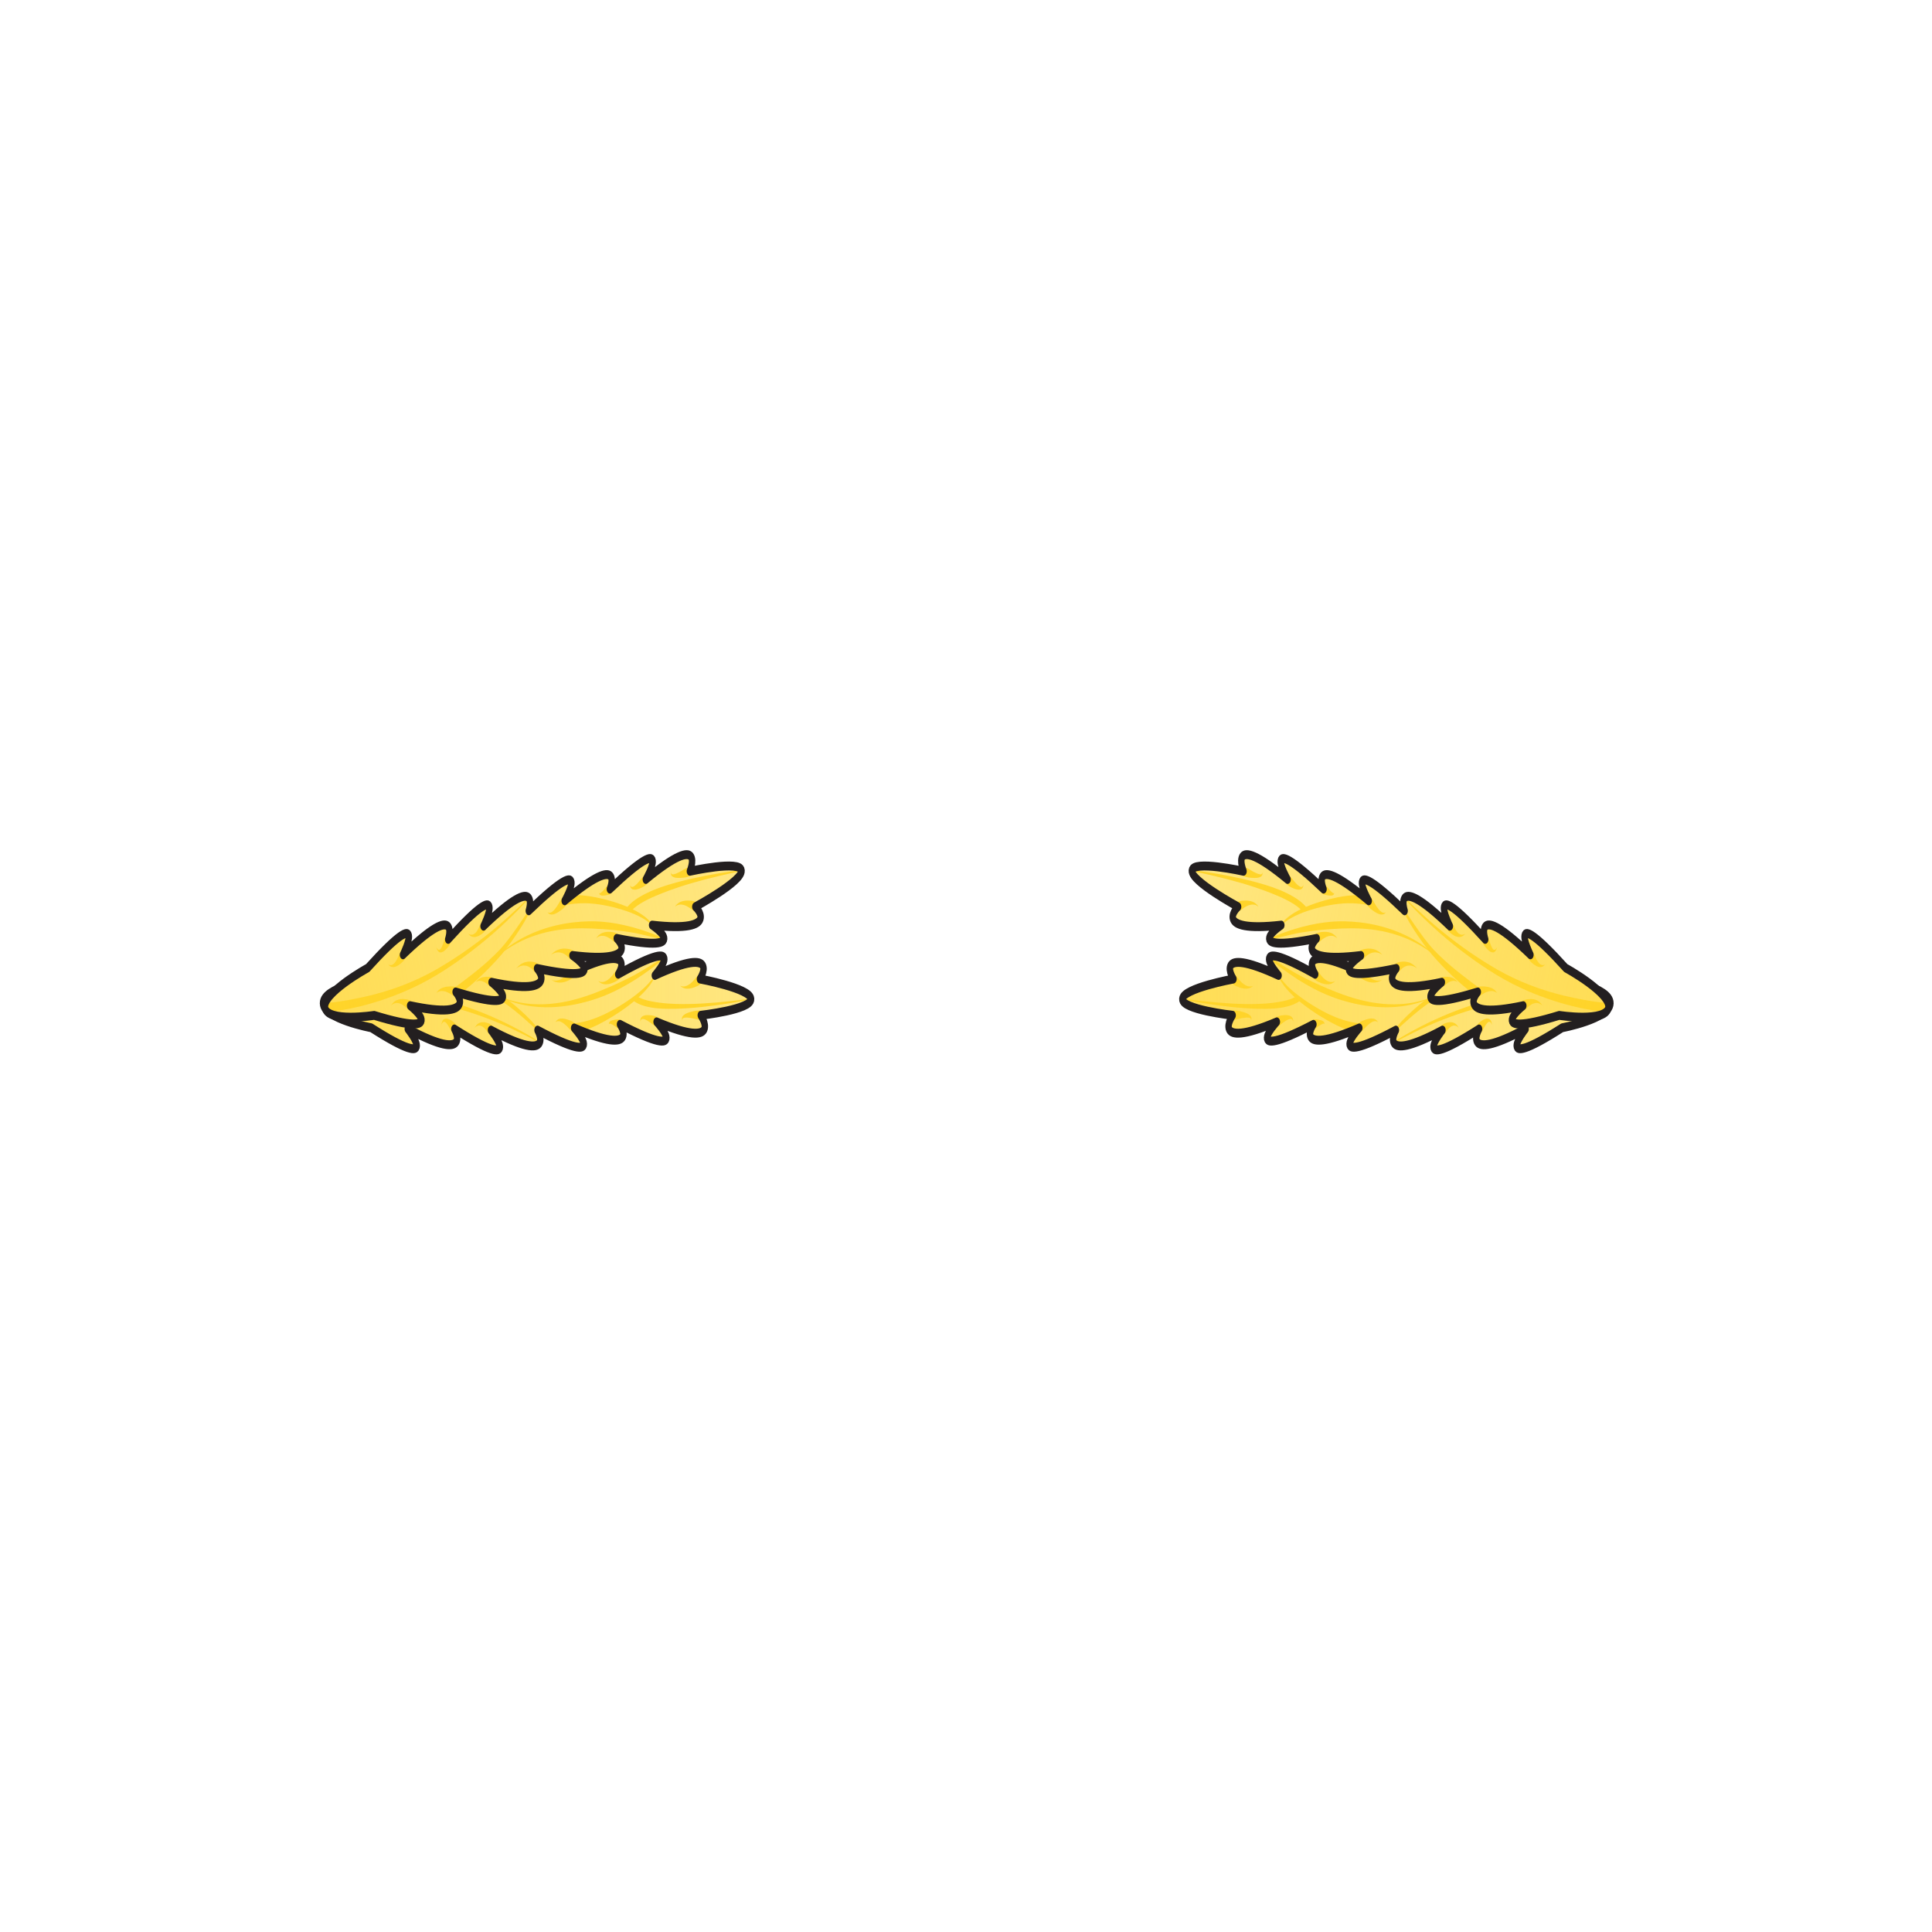
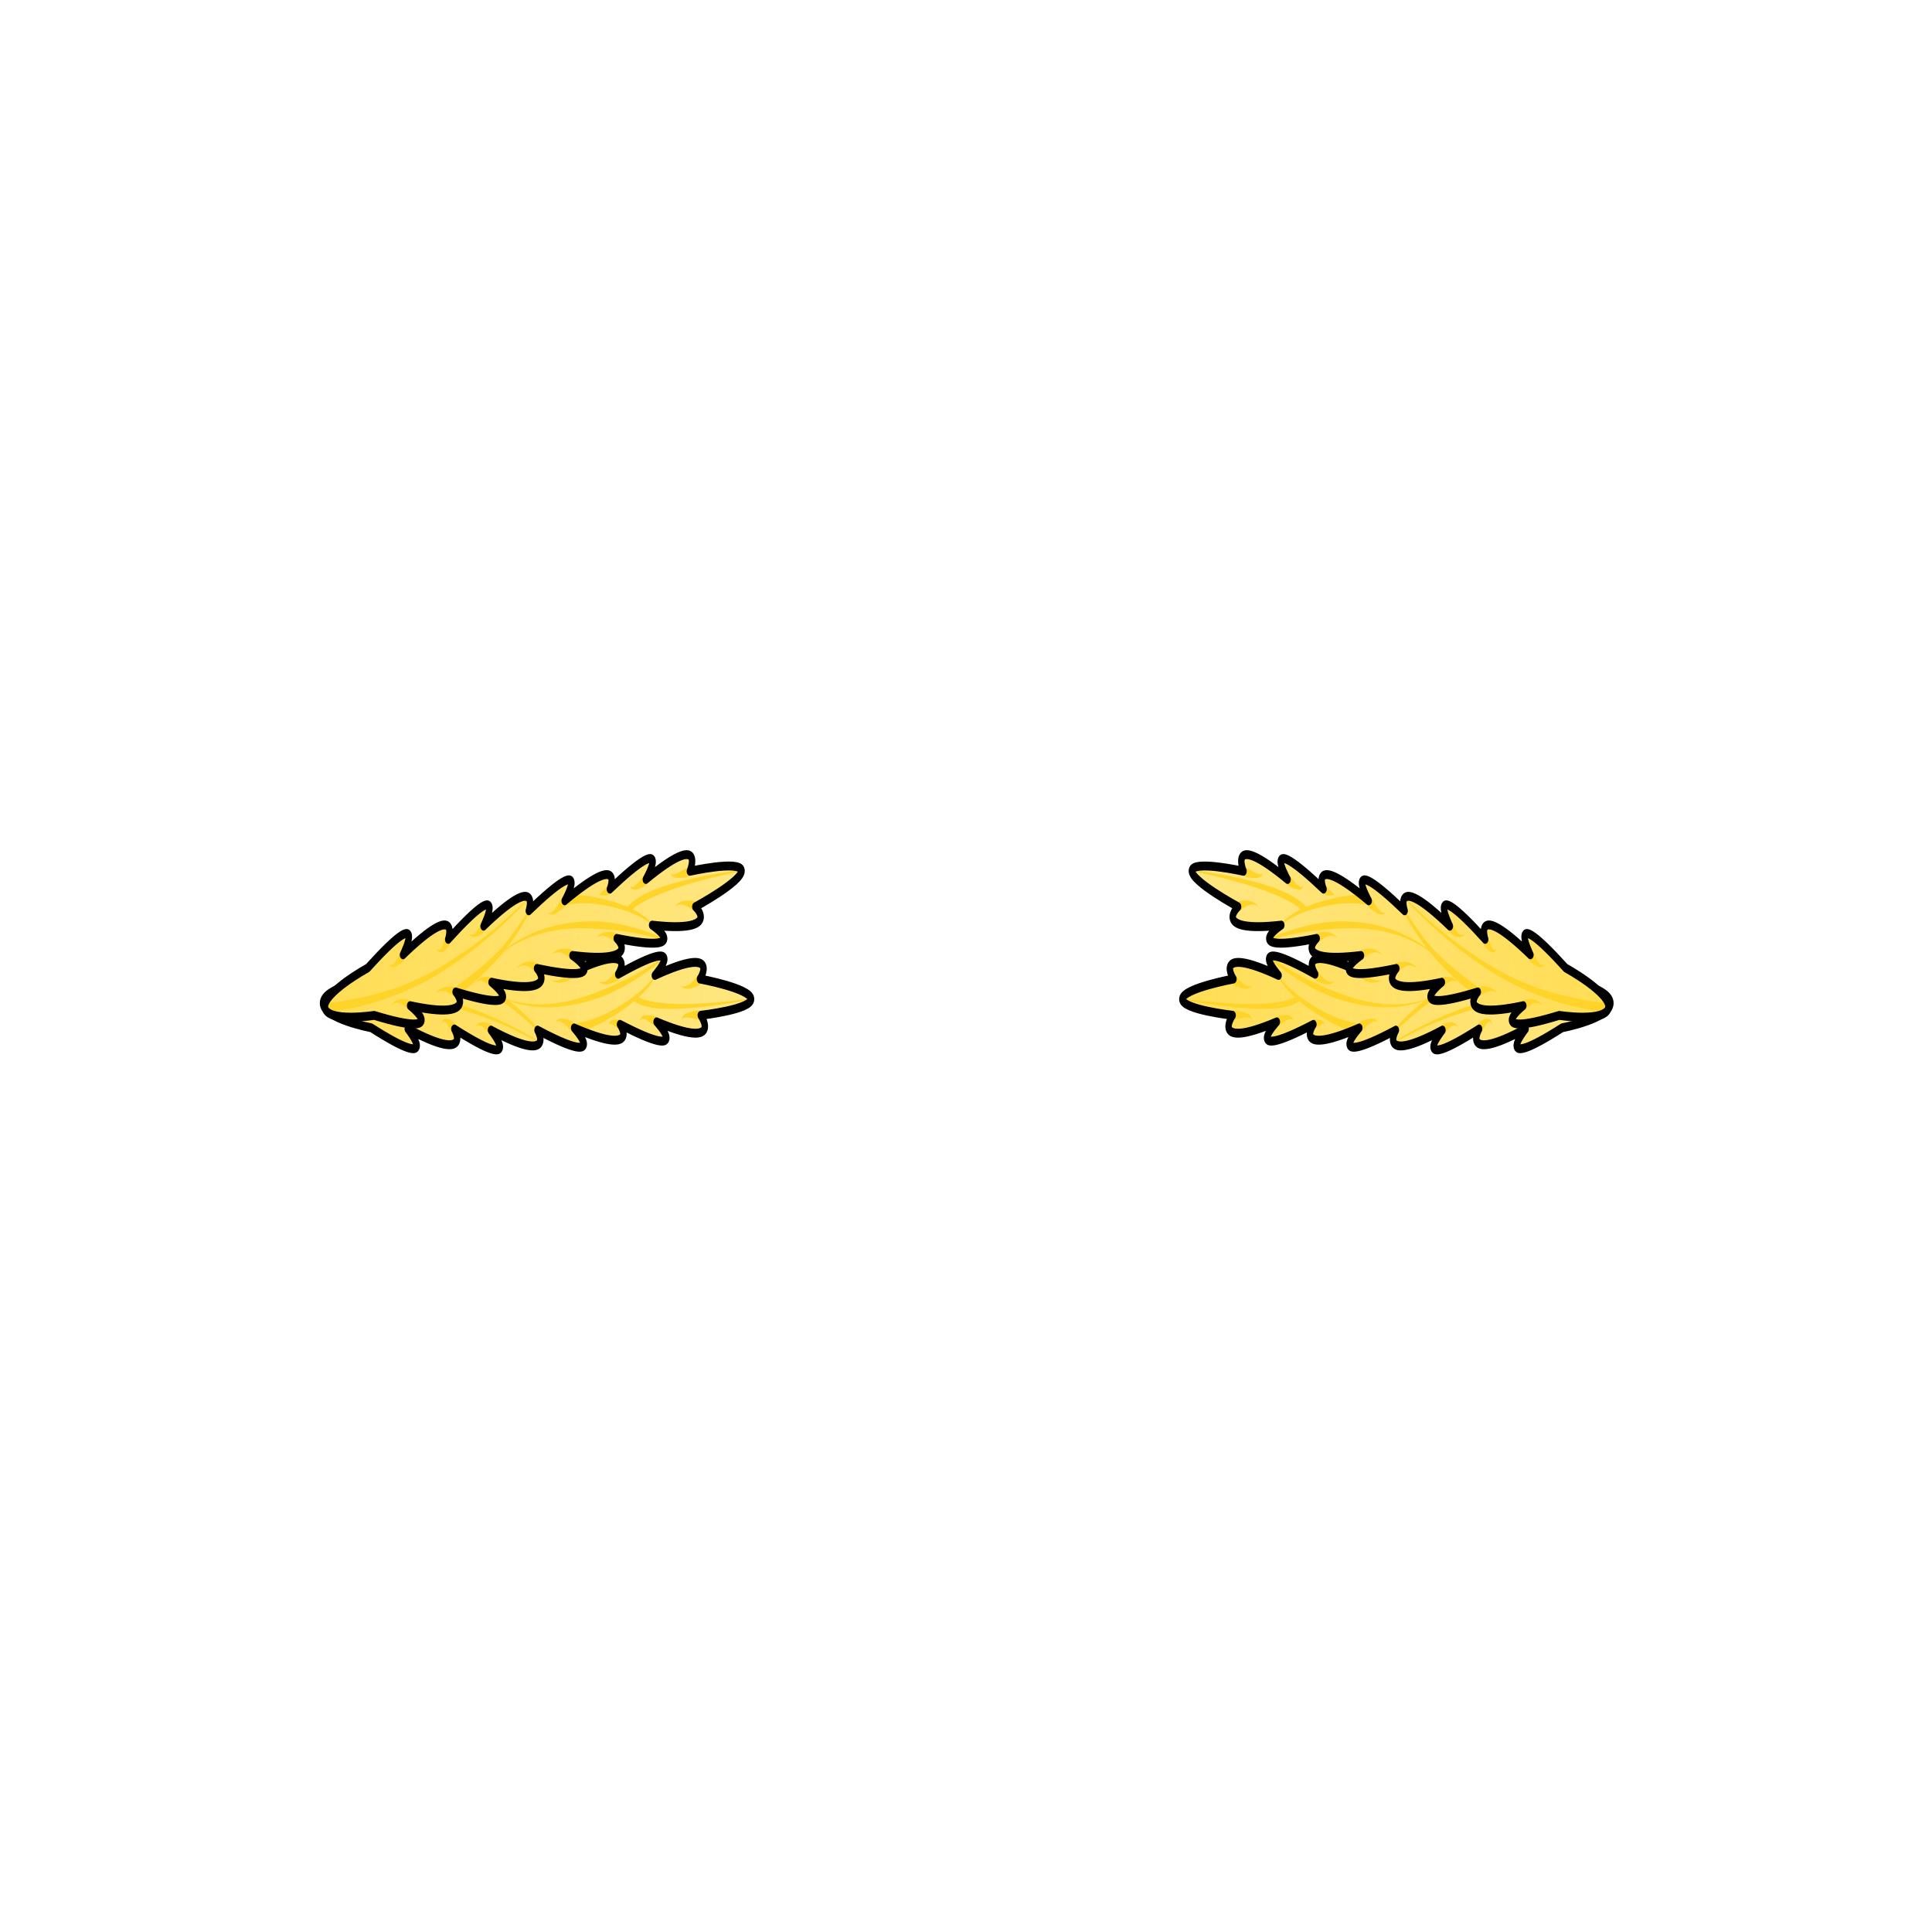
<svg xmlns="http://www.w3.org/2000/svg" xmlns:xlink="http://www.w3.org/1999/xlink" viewBox="0 0 256 256">
  <defs>
    <linearGradient id="InnoGrad5">
      <stop offset="0" stop-color="#ffd42a" stop-opacity="0" />
      <stop offset="1" stop-color="#ffd42a" stop-opacity=".502" />
    </linearGradient>
    <linearGradient id="innoGrad4">
      <stop offset="0" stop-color="#ffd42a" stop-opacity=".502" />
      <stop offset="1" stop-color="#ffd42a" stop-opacity="0" />
    </linearGradient>
    <linearGradient id="linearGradient1435" x1="43.876" x2="120.459" y1="133.419" y2="115.252" gradientUnits="userSpaceOnUse" xlink:href="#innoGrad4" />
    <linearGradient id="linearGradient1496" x1="43.503" x2="122.209" y1="132.845" y2="132.257" gradientUnits="userSpaceOnUse" xlink:href="#innoGrad4" />
    <linearGradient id="linearGradient1818" x1="43.619" x2="122.8" y1="133.422" y2="132.581" gradientUnits="userSpaceOnUse" xlink:href="#InnoGrad5" />
    <linearGradient id="linearGradient1834" x1="43.619" x2="120.393" y1="133.422" y2="115.007" gradientUnits="userSpaceOnUse" xlink:href="#innoGrad4" />
  </defs>
  <g stroke-width="1.178">
    <path fill="#ffe680" d="M92.75 129.725s6.648 1.217 6.774 2.633c.126 1.416-6.667 2.17-6.667 2.17s3.178 4.706-5.856.871c0 0 5.071 5.521-4.846.332 0 0 2.932 4.393-6.083.475 0 0 5.046 5.567-4.847.286 0 0 2.642 4.727-6.17.001 0 0 4.772 6.013-4.85-.152 0 0 2.64 4.718-6.171-.008 0 0 4.773 6.013-4.85-.152 0 0-6.333-1.193-6.383-3.234-.052-2.042 6.148-3.145 6.148-3.145 9.507-6.502 4.847-.322 4.847-.322 8.722-5.033 6.169-.227 6.169-.227 9.506-6.5 4.846-.32 4.846-.32 8.723-5.035 6.168-.218 6.168-.218 9.792-5.627 4.85.117 4.85.117 8.94-4.233 6.09.26 6.09.26 9.819-5.538 4.85.16 4.85.16 8.96-4.15 5.98.473 5.98.473z" />
    <path fill="#ffd42a" d="M59.868 129.826c-.006-.002.572.195.99.35.276.102.923.346 1.158.434.292.11.846.318 1.447.571.543.229 1.769.761 3.062 1.531 1.987 1.184 4.62 3.89 4.7 3.78.296-.402-2.919-3.343-4.485-4.424a30.512 30.512 0 0 0-3.048-1.818 31.424 31.424 0 0 0-1.442-.715 21.63 21.63 0 0 0-2.19-.857zM76.074 136.794c.36-.002 1.017-.138 1.618-.35.268-.095.69-.26 1.272-.538.478-.227 1.713-.833 3.388-1.984 1.571-1.08 2.894-2.23 3.727-3.34.525-.7.754-1.293.688-1.332-.041-.025-.291.471-.848 1.076-.891.97-2.188 1.975-3.784 2.954-1.698 1.042-2.893 1.502-3.378 1.679a13.13 13.13 0 0 1-1.241.383c-.589.152-1.5.274-1.446.274zM42.884 133.523c-.012.003 1.206-.292 2.104-.454a47.444 47.444 0 0 1 2.514-.38 38.18 38.18 0 0 1 3.206-.269c1.204-.047 4.018-.107 7.19.555 2.532.528 5.27 1.362 8.138 2.55 2.75 1.141 5.458 2.689 5.481 2.618.046-.138-2.808-1.819-5.393-3.006-2.843-1.307-5.61-2.246-8.144-2.862-3.19-.777-6.074-.834-7.281-.838a36.054 36.054 0 0 0-3.259.133c-.819.072-1.662.18-2.56.335a25.22 25.22 0 0 0-2.164.464z" />
    <path fill="#ffd42a" d="M62.902 136.196a.911.911 0 0 1 .36-.268.627.627 0 0 1 .338-.032c.264.046.483.243.585.345.242.244.287.362.365.454-.178-.212.451.507.23.247l.551-.897a1.913 1.913 0 0 0-.338-.32 1.924 1.924 0 0 0-.6-.231c-.156-.037-.492-.103-.82.022-.12.046-.248.12-.371.244a1.57 1.57 0 0 0-.3.436zM58.493 135.844c.066-.22.145-.34.215-.402a.225.225 0 0 1 .108-.056.197.197 0 0 1 .098.01c.067.023.136.079.193.137.08.081.153.18.209.264.239.358.27.492.376.65l.195.283.636-.78a3.67 3.67 0 0 0-.25-.35c-.095-.112-.286-.297-.651-.484a1.403 1.403 0 0 0-.38-.137.595.595 0 0 0-.365.039.497.497 0 0 0-.154.116.684.684 0 0 0-.114.181 1.646 1.646 0 0 0-.116.53zM65.085 131.48c3.058 1.85 6.07 2.034 7.887 1.982 2.03-.058 3.778-.467 4.774-.74 1.08-.296 1.98-.628 2.701-.932 1.026-.434 2.278-1.065 3.743-1.987 1.137-.715 3.89-2.68 3.796-2.9-.05-.12-2.438 1.512-3.969 2.324a46.583 46.583 0 0 1-3.745 1.762c-.673.283-1.624.67-2.64 1.008-.967.323-2.678.838-4.674 1.016-1.781.16-4.774.157-7.873-1.533zM73.61 135.491a.45.45 0 0 1 .289-.183.653.653 0 0 1 .324.042c.286.103.572.342.718.475.335.306.42.443.538.557.079.076.329.287.357.314l.472-.98a3.098 3.098 0 0 0-.427-.339c-.1-.06-.334-.174-.722-.293-.178-.055-.577-.171-.922-.115a.81.81 0 0 0-.383.163.772.772 0 0 0-.243.36z" />
    <path fill="#ffd42a" d="M73.079 129.855a2.04 2.04 0 0 0 1.117.346c.438.002.81-.146.985-.22.36-.154.558-.295.636-.364.123-.108.251-.276.325-.389l-.628-.792a4.595 4.595 0 0 0-.21.28c.017-.026-.22.362-.388.553a2.046 2.046 0 0 1-.756.554c-.243.097-.614.18-1.081.032zM79.27 129.991c.303.326.639.418.907.436.4.026.788-.112.966-.18.375-.143.592-.275.68-.34.137-.104.288-.27.373-.37l-.556-.891c.024-.03-.256.279-.281.309-.096.114-.153.248-.462.568-.132.136-.407.396-.747.525a.993.993 0 0 1-.88-.057zM84.252 131.904c.447.345 1.065.54 1.457.644.643.17 1.472.295 2.121.365.707.076 2.295.217 5.131.062a71.797 71.797 0 0 0 3.893-.328c1.266-.139 2.666-.327 2.67-.289.005.055-1.388.337-2.651.547a64.52 64.52 0 0 1-3.893.528c-2.81.29-4.486.251-5.179.22-.726-.032-1.458-.105-2.202-.297-.394-.102-1.097-.314-1.637-.731zM90.125 130.62c.294.292.626.371.89.384.392.02.778-.107.953-.168.373-.131.584-.246.674-.308.136-.095.288-.25.372-.343l-.53-.92c.074-.082-.307.317-.285.291-.097.11-.156.238-.468.549-.133.133-.41.385-.747.52-.213.086-.527.156-.859-.006zM90.431 135.195a.382.382 0 0 1 .002-.17.179.179 0 0 1 .055-.092.291.291 0 0 1 .09-.05.68.68 0 0 1 .128-.032c.112-.019.243-.02.365-.014.164.008.325.03.452.052.543.094.662.161.887.187l.412.039.071-1.174c-.08-.009-.279-.031-.448-.032-.181 0-.433.032-.95.18a4.07 4.07 0 0 0-.485.17 1.666 1.666 0 0 0-.4.234.841.841 0 0 0-.145.153.574.574 0 0 0-.089.183.447.447 0 0 0 .056.366zM84.846 135.377a.643.643 0 0 1 .058-.196.306.306 0 0 1 .089-.11.319.319 0 0 1 .226-.05c.098.01.204.045.3.086.13.055.253.127.348.187.409.259.484.366.654.467.11.065.317.181.308.176l.344-1.077a3.384 3.384 0 0 0-.36-.195c-.142-.063-.37-.128-.82-.153a2.392 2.392 0 0 0-.44.012 1.07 1.07 0 0 0-.39.124.632.632 0 0 0-.321.5.976.976 0 0 0 .004.23zM80.701 135.715a.123.123 0 0 1 .045-.07.086.086 0 0 1 .054-.012.32.32 0 0 1 .064.012.892.892 0 0 1 .08.027c.067.026.138.06.204.096.09.049.171.1.237.144.224.152.294.227.382.276.087.048.283.113.274.11l.23-1.134c-.074-.03-.214-.084-.322-.096-.085-.01-.22.003-.48.048-.078.013-.19.035-.299.067-.08.023-.177.058-.262.11a.597.597 0 0 0-.105.082.42.42 0 0 0-.08.104.32.32 0 0 0-.036.122.284.284 0 0 0 .014.114z" />
-     <path fill="url(#linearGradient1496)" stroke="#231f20" stroke-linejoin="round" stroke-miterlimit="10" d="M112.809 129.624s9.225 1.217 9.4 2.633c.175 1.416-9.25 2.17-9.25 2.17s4.409 4.706-8.126.871c0 0 7.037 5.521-6.723.332 0 0 4.067 4.393-8.441.475 0 0 7.001 5.567-6.725.286 0 0 3.666 4.727-8.561.001 0 0 6.621 6.013-6.73-.152 0 0 3.664 4.718-8.563-.008 0 0 6.623 6.013-6.729-.152 0 0-8.787-1.193-8.857-3.234-.072-2.042 8.531-3.145 8.531-3.145 13.191-6.502 6.725-.322 6.725-.322 12.103-5.033 8.56-.227 8.56-.227 13.19-6.501 6.724-.321 6.724-.321 12.104-5.034 8.558-.217 8.558-.217 13.587-5.627 6.73.117 6.73.117 12.405-4.233 8.45.259 8.45.259 13.624-5.537 6.729.16 6.729.16 12.432-4.15 8.298.474 8.298.474z" transform="matrix(.7207 0 0 1 11.447 .101)" />
+     <path fill="url(#linearGradient1496)" stroke="#000000" stroke-linejoin="round" stroke-miterlimit="10" d="M112.809 129.624s9.225 1.217 9.4 2.633c.175 1.416-9.25 2.17-9.25 2.17s4.409 4.706-8.126.871c0 0 7.037 5.521-6.723.332 0 0 4.067 4.393-8.441.475 0 0 7.001 5.567-6.725.286 0 0 3.666 4.727-8.561.001 0 0 6.621 6.013-6.73-.152 0 0 3.664 4.718-8.563-.008 0 0 6.623 6.013-6.729-.152 0 0-8.787-1.193-8.857-3.234-.072-2.042 8.531-3.145 8.531-3.145 13.191-6.502 6.725-.322 6.725-.322 12.103-5.033 8.56-.227 8.56-.227 13.19-6.501 6.724-.321 6.724-.321 12.104-5.034 8.558-.217 8.558-.217 13.587-5.627 6.73.117 6.73.117 12.405-4.233 8.45.259 8.45.259 13.624-5.537 6.729.16 6.729.16 12.432-4.15 8.298.474 8.298.474z" transform="matrix(.7207 0 0 1 11.447 .101)" />
  </g>
  <g stroke-width="1.178">
    <path fill="#ffe680" d="M92.134 120.147s6.249-3.377 6.128-4.794c-.12-1.416-6.847.095-6.847.095s2.279-5.62-5.837 1.088c0 0 3.978-7.038-4.763 1.278 0 0 2.094-5.233-5.99 1.55 0 0 3.945-7.075-4.756 1.322 0 0 1.754-5.463-5.993 2.037 0 0 3.603-7.417-4.685 1.75 0 0 1.756-5.454-5.992 2.046 0 0 3.604-7.416-4.684 1.751 0 0-5.947 3.25-5.646 5.25.3 2 6.511 1.022 6.511 1.022 10.35 3.176 4.762-1.286 4.762-1.286 9.335 2.007 6.03-1.819 6.03-1.819 10.35 3.174 4.762-1.287 4.762-1.287 9.335 2.007 6.027-1.828 6.027-1.828 10.476 2.23 4.692-1.716 4.692-1.716 9.41 1.158 5.87-2.264 5.87-2.264 10.487 2.134 4.683-1.759 4.683-1.759 9.415 1.072 5.728-2.436 5.728-2.436z" />
    <path fill="#ffd42a" d="M60.564 131.963a26.263 26.263 0 0 0 1.98-1.556c.287-.249.728-.644 1.279-1.17.455-.433 1.57-1.509 2.648-2.773 1.337-1.568 3.954-5.485 3.598-5.778-.096-.08-2.19 3.417-3.917 5.224a31.378 31.378 0 0 1-2.711 2.498c-.54.444-1.042.829-1.307 1.032-.216.166-.798.613-1.051.805-.38.288-.907.67-.901.666zM74.925 119.936c-.026.009.312-.08.598-.121.27-.04.582-.07.853-.091.243-.02.695-.051 1.271-.038.501.012 1.741.064 3.569.515 1.718.424 3.15.97 4.183 1.617.644.404.972.803 1.008.765.057-.06-.266-.56-.896-1.065-1-.804-2.483-1.483-4.195-2.013-1.824-.564-3.127-.744-3.63-.808a11.929 11.929 0 0 0-1.329-.101 6.526 6.526 0 0 0-.916.05c-.357.046-.615.111-.715.144zM43.087 134.109a24.68 24.68 0 0 0 2.182-.265c.898-.145 1.735-.32 2.543-.52a38.03 38.03 0 0 0 3.188-.947c1.172-.403 3.962-1.41 6.928-3.219 2.356-1.436 4.881-3.262 7.42-5.47 2.306-2.008 4.79-4.583 4.721-4.702-.035-.06-2.399 2.337-4.874 4.353-2.582 2.102-5.098 3.817-7.467 5.167-2.966 1.69-5.71 2.561-6.888 2.912-1.35.403-2.498.658-3.16.798-.772.163-1.652.33-2.507.462-.9.14-2.134.254-2.122.254z" />
    <path fill="#ffd42a" d="M62.035 123.722c.123.156.247.259.366.325.141.08.279.11.403.114.339.014.655-.161.8-.248.301-.18.477-.347.543-.423.105-.12.212-.305.273-.422l-.688-.69c.172-.33-.321.586-.182.316-.06.116-.084.245-.277.561-.082.134-.26.397-.509.529a.65.65 0 0 1-.334.08.757.757 0 0 1-.395-.142zM57.814 125.52c.059.22.126.371.203.476.044.06.091.105.142.137a.41.41 0 0 0 .17.063c.131.018.26-.029.361-.083a1.71 1.71 0 0 0 .345-.259c.322-.302.477-.544.549-.685.077-.15.15-.335.183-.423l-.752-.546-.14.338c-.077.19-.084.33-.254.757-.04.1-.093.22-.157.324a.697.697 0 0 1-.165.198.215.215 0 0 1-.093.04.196.196 0 0 1-.115-.018c-.078-.036-.175-.127-.277-.319zM51.447 127.77a.903.903 0 0 0 .322.302c.13.068.262.084.382.075.325-.025.64-.244.78-.347.301-.22.476-.405.543-.49.105-.135.214-.334.274-.456l-.698-.67c.014-.028-.181.332-.198.367-.063.13-.092.273-.284.626-.083.152-.256.44-.48.6a.563.563 0 0 1-.295.11.529.529 0 0 1-.346-.117zM51.807 133.256c.307-.316.615-.365.823-.357.33.012.609.175.742.263.313.208.377.317.474.397.434.353-.099-.108.28.204l.433-1.014a1.8 1.8 0 0 0-.391-.25c-.089-.036-.307-.099-.669-.118-.173-.01-.546-.02-.911.141-.244.107-.54.31-.78.734zM57.814 131.605c.255-.254.55-.298.756-.295.331.004.633.13.784.202.349.168.431.262.544.324.061.034.323.151.327.153l.296-1.104c-.097-.05-.27-.13-.414-.16-.099-.021-.311-.038-.682-.007-.172.013-.552.05-.902.216a1.515 1.515 0 0 0-.71.671zM64.965 127.582c2.74-2.663 5.659-3.63 7.39-4.047 1.967-.473 3.715-.527 4.688-.53a38.422 38.422 0 0 1 2.754.105c1.003.07 2.39.188 3.966.453 1.644.276 4.198 1.047 4.23.9.056-.253-2.88-1.257-4.15-1.598-1.608-.43-2.956-.64-4.008-.727-.953-.078-4.018-.249-7.556.87-1.75.552-4.655 1.74-7.314 4.574zM72.557 120.87a.615.615 0 0 0 .298.269.728.728 0 0 0 .4.032c.344-.06.712-.304.876-.416.356-.245.564-.431.651-.524.132-.14.277-.35.356-.47l-.626-.796c-.023.036-.23.323-.293.424-.094.15-.154.31-.427.718-.12.177-.356.504-.616.699a.743.743 0 0 1-.307.147.382.382 0 0 1-.312-.083zM63.055 130.15a.815.815 0 0 1 .647-.18c.268.035.498.171.611.246.262.175.318.264.401.324.063.046.225.134.242.144l.357-1.068a1.391 1.391 0 0 0-.336-.165c-.084-.023-.252-.04-.56-.023-.14.008-.456.03-.75.164-.198.09-.436.25-.612.558zM68.413 128.322c.42-.33.785-.391 1.029-.387.38.007.664.176.794.265.187.128.46.418.443.402.086.08.263.226.236.2l.494-.959a1.593 1.593 0 0 0-.374-.278c-.085-.042-.3-.117-.665-.144a2.17 2.17 0 0 0-.967.137c-.272.108-.626.317-.99.764z" />
    <path fill="#ffd42a" d="M73.008 126.52c.428-.298.803-.34 1.055-.326.395.022.692.196.83.288.195.13.493.429.471.41.092.08.279.227.252.203l.475-.977a1.665 1.665 0 0 0-.382-.27c-.088-.042-.305-.113-.681-.145a2.437 2.437 0 0 0-.995.112c-.28.096-.649.286-1.025.704zM78.998 124.342c.301-.307.622-.353.844-.345.353.013.665.174.816.263.355.208.433.32.546.399.029.02.355.228.325.207l.388-1.048c-.1-.07-.275-.181-.425-.236-.097-.036-.33-.092-.72-.107-.183-.007-.584-.013-.968.144a1.616 1.616 0 0 0-.806.723zM83.518 120.853c.34-.44.85-.818 1.301-1.102.72-.454 1.528-.816 2.004-1.02a38.65 38.65 0 0 1 1.84-.73c.656-.242 1.677-.6 3.128-1.02a74.7 74.7 0 0 1 3.64-.948c1.236-.291 2.835-.63 2.831-.68-.005-.075-1.618.138-2.865.343a64.458 64.458 0 0 0-3.682.717c-1.463.33-2.52.629-3.183.832-.671.206-1.28.42-1.888.67-.49.202-1.317.568-2.082 1.051-.462.292-1.049.717-1.467 1.256zM89.433 120.147c.295-.267.612-.303.833-.29.351.02.663.173.815.258.356.199.436.304.549.378-.027-.017.411.243.326.189l.357-1.07a1.98 1.98 0 0 0-.42-.209c-.099-.03-.323-.072-.708-.076-.18-.002-.577.003-.955.152-.253.1-.562.287-.797.668zM88.945 115.602a.571.571 0 0 0-.035.189c0 .066.016.128.044.185.03.06.071.108.118.147a.67.67 0 0 0 .166.101c.137.06.294.085.43.096.18.016.367.011.5.004.526-.026.777-.078.953-.139.164-.056.353-.143.43-.179l-.271-1.116-.394.173c-.213.1-.317.205-.83.475a4.4 4.4 0 0 1-.43.2 1.915 1.915 0 0 1-.355.108.668.668 0 0 1-.131.01.25.25 0 0 1-.096-.019.143.143 0 0 1-.07-.07.368.368 0 0 1-.03-.165zM83.489 117.27c.01.174.05.306.122.405.085.117.2.173.31.197.137.03.281.016.4-.008.162-.031.32-.089.431-.134.433-.173.642-.311.77-.42.124-.105.258-.246.316-.308l-.52-.932c.009-.009-.173.173-.269.273-.147.154-.202.283-.554.67-.082.09-.19.2-.306.296a1.268 1.268 0 0 1-.277.183c-.073.032-.154.052-.228.026-.064-.023-.14-.088-.195-.249zM79.405 118.31a.272.272 0 0 0 .063.222c.027.032.06.057.094.075a.49.49 0 0 0 .117.044.994.994 0 0 0 .273.021c.11-.005.224-.021.3-.034.261-.042.395-.074.476-.111.103-.048.228-.147.296-.2l-.418-1.025c.008-.006-.17.12-.248.197-.077.076-.13.172-.323.393a3.659 3.659 0 0 1-.205.219 2.304 2.304 0 0 1-.255.213.364.364 0 0 1-.06.033.084.084 0 0 1-.054.006c-.019-.005-.039-.02-.056-.052z" />
-     <path fill="url(#linearGradient1435)" stroke="#231f20" stroke-linejoin="round" stroke-miterlimit="10" d="M111.956 120.046s8.67-3.377 8.503-4.794c-.166-1.416-9.501.095-9.501.095s3.162-5.62-8.099 1.088c0 0 5.52-7.038-6.609 1.278 0 0 2.906-5.233-8.311 1.549 0 0 5.474-7.074-6.6 1.323 0 0 2.435-5.463-8.315 2.037 0 0 5-7.417-6.5 1.75 0 0 2.436-5.454-8.314 2.046 0 0 5-7.416-6.5 1.751 0 0-8.251 3.25-7.834 5.25.416 2 9.035 1.022 9.035 1.022 14.36 3.176 6.607-1.286 6.607-1.286 12.953 2.007 8.367-1.819 8.367-1.819 14.36 3.174 6.607-1.287 6.607-1.287 12.953 2.007 8.363-1.828 8.363-1.828 14.536 2.23 6.51-1.716 6.51-1.716 13.056 1.158 8.145-2.264 8.145-2.264 14.551 2.134 6.498-1.759 6.498-1.759 13.064 1.072 7.948-2.436 7.948-2.436z" transform="matrix(.7207 0 0 1 11.447 .101)" />
+     <path fill="url(#linearGradient1435)" stroke="#000000" stroke-linejoin="round" stroke-miterlimit="10" d="M111.956 120.046s8.67-3.377 8.503-4.794c-.166-1.416-9.501.095-9.501.095s3.162-5.62-8.099 1.088c0 0 5.52-7.038-6.609 1.278 0 0 2.906-5.233-8.311 1.549 0 0 5.474-7.074-6.6 1.323 0 0 2.435-5.463-8.315 2.037 0 0 5-7.417-6.5 1.75 0 0 2.436-5.454-8.314 2.046 0 0 5-7.416-6.5 1.751 0 0-8.251 3.25-7.834 5.25.416 2 9.035 1.022 9.035 1.022 14.36 3.176 6.607-1.286 6.607-1.286 12.953 2.007 8.367-1.819 8.367-1.819 14.36 3.174 6.607-1.287 6.607-1.287 12.953 2.007 8.363-1.828 8.363-1.828 14.536 2.23 6.51-1.716 6.51-1.716 13.056 1.158 8.145-2.264 8.145-2.264 14.551 2.134 6.498-1.759 6.498-1.759 13.064 1.072 7.948-2.436 7.948-2.436z" transform="matrix(.7207 0 0 1 11.447 .101)" />
  </g>
  <g stroke-width="1.178">
    <path fill="#ffe680" d="M163.44 129.726s-6.65 1.217-6.775 2.633c-.126 1.416 6.666 2.17 6.666 2.17s-3.177 4.706 5.857.87c0 0-5.072 5.522 4.845.333 0 0-2.931 4.393 6.083.475 0 0-5.045 5.567 4.847.286 0 0-2.642 4.727 6.17 0 0 0-4.772 6.014 4.85-.151 0 0-2.64 4.718 6.172-.008 0 0-4.773 6.013 4.85-.152 0 0 6.332-1.193 6.383-3.234.052-2.042-6.149-3.145-6.149-3.145-9.506-6.502-4.846-.322-4.846-.322-8.723-5.033-6.17-.227-6.17-.227-9.506-6.501-4.846-.321-4.846-.321-8.723-5.034-6.167-.217-6.167-.217-9.793-5.627-4.85.117-4.85.117-8.941-4.233-6.09.259-6.09.259-9.82-5.537-4.85.16-4.85.16-8.96-4.15-5.98.474-5.98.474z" />
    <path fill="#ffd42a" d="M196.32 129.826c.007-.002-.571.196-.989.35l-1.159.435c-.292.11-.846.318-1.446.57a25.23 25.23 0 0 0-3.063 1.531c-1.987 1.184-4.62 3.89-4.7 3.78-.296-.402 2.919-3.343 4.486-4.423a30.512 30.512 0 0 1 3.048-1.818c.625-.329 1.12-.567 1.442-.715a21.63 21.63 0 0 1 2.19-.857zM180.115 136.795c-.36-.002-1.018-.138-1.618-.35-.268-.095-.69-.26-1.273-.538-.477-.228-1.712-.834-3.387-1.984-1.572-1.08-2.894-2.23-3.728-3.34-.525-.7-.754-1.294-.688-1.332.042-.025.292.47.848 1.076.892.97 2.189 1.974 3.784 2.953 1.698 1.042 2.894 1.502 3.378 1.68a13.13 13.13 0 0 0 1.241.383c.589.152 1.5.274 1.446.274zM213.305 133.524c.011.003-1.206-.292-2.104-.454a47.444 47.444 0 0 0-2.514-.38 38.18 38.18 0 0 0-3.207-.27c-1.203-.047-4.018-.107-7.19.556-2.532.527-5.27 1.361-8.138 2.55-2.75 1.14-5.457 2.688-5.48 2.618-.047-.138 2.807-1.82 5.392-3.007 2.844-1.306 5.61-2.246 8.144-2.861 3.191-.777 6.074-.834 7.281-.839a36.054 36.054 0 0 1 3.26.133c.818.073 1.661.18 2.559.335a25.22 25.22 0 0 1 2.164.464z" />
    <path fill="#ffd42a" d="M193.287 136.197a.911.911 0 0 0-.36-.269.627.627 0 0 0-.339-.032c-.264.047-.482.243-.584.346-.243.244-.288.361-.366.454.178-.212-.45.506-.23.246l-.55-.897c.079-.094.215-.237.337-.32.077-.052.276-.155.6-.23.156-.037.493-.103.82.022.12.045.248.12.372.243.104.104.207.244.3.437zM197.695 135.845c-.066-.22-.144-.341-.214-.402a.225.225 0 0 0-.109-.056.197.197 0 0 0-.097.009.553.553 0 0 0-.194.138c-.08.08-.153.18-.208.263-.24.359-.27.492-.377.651l-.194.282-.637-.78c.047-.073.15-.228.25-.349.095-.113.287-.297.652-.484.096-.05.234-.112.379-.138a.595.595 0 0 1 .366.039.497.497 0 0 1 .153.117.684.684 0 0 1 .114.18c.057.128.097.297.116.53zM191.103 131.48c-3.058 1.85-6.07 2.035-7.887 1.983-2.03-.059-3.778-.468-4.774-.74a21.591 21.591 0 0 1-2.7-.933c-1.027-.434-2.279-1.064-3.744-1.986-1.136-.716-3.89-2.68-3.796-2.901.051-.12 2.438 1.513 3.97 2.324a46.583 46.583 0 0 0 3.745 1.763c.672.283 1.624.67 2.64 1.008.967.322 2.678.837 4.673 1.016 1.782.16 4.775.156 7.873-1.533zM182.578 135.492a.45.45 0 0 0-.289-.183.653.653 0 0 0-.324.041c-.286.103-.571.343-.717.476-.336.305-.421.442-.539.556-.078.077-.328.288-.357.314l-.471-.98c.097-.09.274-.245.426-.338.1-.061.334-.174.722-.294.178-.055.578-.17.922-.114a.81.81 0 0 1 .384.162.772.772 0 0 1 .243.36z" />
    <path fill="#ffd42a" d="M183.11 129.856a2.04 2.04 0 0 1-1.117.345 2.509 2.509 0 0 1-.985-.22c-.36-.154-.558-.295-.637-.364a2.105 2.105 0 0 1-.324-.388l.628-.793c-.021-.032.135.172.21.28-.018-.025.22.363.387.553.118.135.377.402.756.554.243.097.614.18 1.081.033zM176.918 129.992a1.313 1.313 0 0 1-.906.435c-.4.027-.789-.111-.967-.18-.375-.142-.592-.274-.68-.34a2.552 2.552 0 0 1-.372-.37l.556-.89c-.025-.03.256.278.28.308.096.115.153.249.462.568.132.136.407.396.748.525a.993.993 0 0 0 .879-.056zM171.937 131.904c-.447.345-1.066.54-1.458.644-.643.17-1.472.296-2.12.366-.707.076-2.296.216-5.132.062a71.797 71.797 0 0 1-3.893-.329c-1.266-.138-2.666-.327-2.67-.288-.004.054 1.389.336 2.652.546a64.52 64.52 0 0 0 3.892.528c2.81.291 4.486.251 5.18.22.725-.031 1.457-.105 2.201-.297.395-.101 1.097-.314 1.637-.73zM166.063 130.62a1.314 1.314 0 0 1-.889.385c-.393.02-.778-.108-.953-.169-.374-.13-.584-.245-.674-.308a2.473 2.473 0 0 1-.373-.342l.53-.92c-.073-.082.308.316.285.29.097.11.156.239.468.55.134.132.41.384.748.52.212.085.526.156.858-.006zM165.757 135.196a.382.382 0 0 0-.001-.17.179.179 0 0 0-.056-.092.291.291 0 0 0-.089-.05.68.68 0 0 0-.129-.033 1.802 1.802 0 0 0-.364-.013 3.83 3.83 0 0 0-.452.052c-.544.093-.663.16-.887.187-.047.005-.459.044-.412.038l-.072-1.173c.08-.01.28-.032.448-.033.182 0 .434.032.95.18.13.038.312.095.485.17.13.056.278.133.4.235a.841.841 0 0 1 .145.153c.038.053.07.115.09.183a.447.447 0 0 1-.056.366zM171.343 135.378a.643.643 0 0 0-.059-.197.306.306 0 0 0-.088-.11.319.319 0 0 0-.226-.049 1.048 1.048 0 0 0-.3.086c-.13.055-.254.126-.349.186-.408.26-.483.366-.653.467-.11.066-.318.182-.308.176l-.344-1.077c.066-.04.22-.133.36-.195.142-.063.37-.128.819-.153.116-.006.279-.01.44.012.121.017.264.05.39.125a.632.632 0 0 1 .322.5.976.976 0 0 1-.005.229zM175.487 135.716a.123.123 0 0 0-.044-.07.086.086 0 0 0-.055-.013.32.32 0 0 0-.064.012.892.892 0 0 0-.08.027c-.066.026-.137.06-.203.097-.09.048-.172.1-.237.144-.225.151-.294.227-.382.275-.088.049-.283.114-.274.11l-.231-1.133c.075-.03.214-.084.322-.097.085-.01.22.003.481.048.077.014.19.035.298.067.08.024.177.058.262.11.037.023.073.05.106.082a.42.42 0 0 1 .079.104.32.32 0 0 1 .036.123.284.284 0 0 1-.014.114z" />
-     <path fill="url(#linearGradient1818)" stroke="#231f20" stroke-linejoin="round" stroke-miterlimit="10" d="M112.809 129.624s9.225 1.217 9.4 2.633c.175 1.416-9.25 2.17-9.25 2.17s4.409 4.706-8.126.871c0 0 7.037 5.521-6.723.332 0 0 4.067 4.393-8.441.475 0 0 7.001 5.567-6.725.286 0 0 3.666 4.727-8.561.001 0 0 6.621 6.013-6.73-.152 0 0 3.664 4.718-8.563-.008 0 0 6.623 6.013-6.729-.152 0 0-8.787-1.193-8.857-3.234-.072-2.042 8.531-3.145 8.531-3.145 13.191-6.502 6.725-.322 6.725-.322 12.103-5.033 8.56-.227 8.56-.227 13.19-6.501 6.724-.321 6.724-.321 12.104-5.034 8.558-.217 8.558-.217 13.587-5.627 6.73.117 6.73.117 12.405-4.233 8.45.259 8.45.259 13.624-5.537 6.729.16 6.729.16 12.432-4.15 8.298.474 8.298.474z" transform="matrix(-.7207 0 0 1 244.741 .102)" />
+     <path fill="url(#linearGradient1818)" stroke="#000000" stroke-linejoin="round" stroke-miterlimit="10" d="M112.809 129.624s9.225 1.217 9.4 2.633c.175 1.416-9.25 2.17-9.25 2.17s4.409 4.706-8.126.871c0 0 7.037 5.521-6.723.332 0 0 4.067 4.393-8.441.475 0 0 7.001 5.567-6.725.286 0 0 3.666 4.727-8.561.001 0 0 6.621 6.013-6.73-.152 0 0 3.664 4.718-8.563-.008 0 0 6.623 6.013-6.729-.152 0 0-8.787-1.193-8.857-3.234-.072-2.042 8.531-3.145 8.531-3.145 13.191-6.502 6.725-.322 6.725-.322 12.103-5.033 8.56-.227 8.56-.227 13.19-6.501 6.724-.321 6.724-.321 12.104-5.034 8.558-.217 8.558-.217 13.587-5.627 6.73.117 6.73.117 12.405-4.233 8.45.259 8.45.259 13.624-5.537 6.729.16 6.729.16 12.432-4.15 8.298.474 8.298.474z" transform="matrix(-.7207 0 0 1 244.741 .102)" />
  </g>
  <g stroke-width="1.178">
    <path fill="#ffe680" d="M164.054 120.148s-6.248-3.377-6.128-4.794c.12-1.416 6.847.095 6.847.095s-2.279-5.62 5.837 1.088c0 0-3.978-7.038 4.763 1.278 0 0-2.094-5.233 5.99 1.549 0 0-3.945-7.074 4.757 1.323 0 0-1.755-5.463 5.992 2.037 0 0-3.603-7.417 4.685 1.75 0 0-1.756-5.454 5.992 2.046 0 0-3.604-7.416 4.685 1.75 0 0 5.946 3.25 5.646 5.25-.3 2-6.512 1.023-6.512 1.023-10.35 3.176-4.762-1.286-4.762-1.286-9.335 2.007-6.03-1.82-6.03-1.82-10.35 3.175-4.762-1.286-4.762-1.286-9.335 2.007-6.027-1.828-6.027-1.828-10.476 2.23-4.692-1.716-4.692-1.716-9.409 1.158-5.87-2.264-5.87-2.264-10.487 2.134-4.683-1.76-4.683-1.76-9.415 1.073-5.728-2.435-5.728-2.435z" />
    <path fill="#ffd42a" d="M195.624 131.963a26.263 26.263 0 0 1-1.98-1.555 39.08 39.08 0 0 1-1.278-1.17 38.313 38.313 0 0 1-2.649-2.773c-1.337-1.568-3.954-5.486-3.598-5.778.097-.08 2.19 3.416 3.917 5.224a31.378 31.378 0 0 0 2.711 2.498c.54.444 1.043.828 1.308 1.032l1.05.805c.38.287.907.67.902.666zM181.264 119.936c.026.01-.312-.079-.599-.12-.269-.04-.582-.07-.852-.092-.244-.019-.696-.05-1.272-.037-.5.011-1.74.063-3.568.514-1.719.424-3.151.971-4.184 1.618-.644.404-.971.802-1.007.765-.058-.06.266-.56.896-1.066 1-.803 2.482-1.483 4.194-2.012 1.825-.564 3.128-.745 3.63-.808a11.929 11.929 0 0 1 1.33-.102c.303-.004.604.011.916.05.356.046.615.112.715.145zM213.102 134.109a24.68 24.68 0 0 1-2.182-.265 31.092 31.092 0 0 1-2.544-.52 38.03 38.03 0 0 1-3.188-.947c-1.172-.403-3.962-1.41-6.928-3.218-2.355-1.436-4.881-3.263-7.419-5.47-2.307-2.008-4.79-4.584-4.722-4.702.035-.061 2.4 2.336 4.875 4.352 2.582 2.103 5.097 3.817 7.466 5.167 2.967 1.69 5.711 2.562 6.888 2.913 1.35.403 2.498.658 3.16.797.772.164 1.652.33 2.508.462.9.14 2.133.255 2.121.254z" />
    <path fill="#ffd42a" d="M194.154 123.723a1.244 1.244 0 0 1-.367.325.889.889 0 0 1-.403.114c-.339.013-.654-.162-.799-.249a2.363 2.363 0 0 1-.543-.422 2.415 2.415 0 0 1-.274-.423l.689-.689c-.172-.33.32.585.182.316.06.115.083.244.277.56.081.134.26.397.508.53a.65.65 0 0 0 .334.08.757.757 0 0 0 .396-.142zM198.375 125.52c-.06.22-.127.372-.204.476a.544.544 0 0 1-.142.138.41.41 0 0 1-.169.063.613.613 0 0 1-.362-.084 1.71 1.71 0 0 1-.344-.258c-.323-.302-.477-.545-.55-.686a4.491 4.491 0 0 1-.183-.422l.752-.547c-.006-.017.091.216.14.339.077.189.084.329.254.756.04.1.094.22.158.325a.697.697 0 0 0 .164.198.196.196 0 0 0 .208.022c.079-.036.176-.128.278-.32zM204.741 127.77a.903.903 0 0 1-.321.302.698.698 0 0 1-.383.075c-.324-.024-.64-.244-.78-.347-.3-.22-.476-.405-.542-.49a2.962 2.962 0 0 1-.275-.455l.698-.67c-.014-.028.182.332.198.366.064.131.092.273.285.627.082.151.255.44.48.599.08.056.18.105.294.111a.529.529 0 0 0 .346-.117zM204.381 133.257c-.306-.316-.614-.365-.822-.358-.33.012-.61.175-.742.263-.314.208-.378.318-.475.397-.434.353.1-.107-.28.204l-.433-1.013a1.8 1.8 0 0 1 .391-.25c.09-.037.307-.1.67-.119.172-.009.545-.019.91.142.245.107.54.31.781.734zM198.375 131.606a1.019 1.019 0 0 0-.757-.296c-.33.004-.633.131-.783.203-.35.167-.432.262-.544.324-.062.034-.324.15-.327.152l-.297-1.103c.097-.05.27-.13.415-.161.098-.02.31-.037.681-.007.172.014.553.051.902.217.235.11.517.306.71.67zM191.223 127.583c-2.739-2.663-5.659-3.63-7.39-4.047-1.967-.473-3.715-.527-4.688-.53a38.422 38.422 0 0 0-2.754.104c-1.003.07-2.39.189-3.966.453-1.643.276-4.198 1.048-4.23.9-.055-.253 2.88-1.257 4.151-1.597 1.608-.431 2.955-.64 4.007-.727.953-.079 4.018-.25 7.556.869 1.751.553 4.656 1.74 7.314 4.575zM183.631 120.87a.615.615 0 0 1-.297.27.728.728 0 0 1-.4.031c-.345-.059-.713-.303-.877-.416a4.264 4.264 0 0 1-.65-.523 3.93 3.93 0 0 1-.357-.47l.626-.796c.023.035.23.323.293.423.095.15.154.31.428.718.119.178.355.505.615.699.092.069.199.13.308.147.092.016.2.004.311-.082zM193.133 130.15a.815.815 0 0 0-.647-.18 1.507 1.507 0 0 0-.61.247c-.262.174-.318.263-.402.324-.062.045-.225.133-.242.144l-.357-1.069c.08-.051.219-.132.337-.165.083-.023.251-.04.559-.023.14.008.457.03.75.164.199.09.437.25.612.559zM187.775 128.323c-.42-.331-.785-.392-1.028-.387-.38.007-.665.176-.795.265-.187.128-.46.418-.442.401-.086.08-.264.227-.237.2l-.493-.958c.089-.09.239-.213.373-.279.085-.041.3-.116.666-.143a2.17 2.17 0 0 1 .966.136c.273.109.627.317.99.765z" />
    <path fill="#ffd42a" d="M183.18 126.52c-.427-.298-.802-.34-1.055-.326a1.683 1.683 0 0 0-.83.289c-.195.13-.492.428-.47.41-.092.08-.28.226-.253.202l-.474-.977c.09-.085.244-.206.382-.27.088-.041.305-.113.68-.144.183-.015.57-.035.995.111.28.097.649.287 1.026.705zM177.19 124.343a1.086 1.086 0 0 0-.844-.346c-.353.013-.665.175-.816.263-.355.209-.433.32-.545.4-.03.02-.355.227-.326.207l-.387-1.048c.1-.071.274-.182.425-.237.097-.035.33-.091.719-.107.184-.007.585-.013.969.145.257.105.568.306.805.723zM172.67 120.853c-.34-.439-.85-.817-1.301-1.101-.72-.454-1.527-.817-2.003-1.021a38.65 38.65 0 0 0-1.841-.73c-.655-.241-1.677-.6-3.128-1.02a74.7 74.7 0 0 0-3.64-.947c-1.235-.292-2.835-.63-2.831-.68.006-.075 1.618.138 2.866.343 1.383.227 2.652.484 3.681.716 1.464.331 2.52.63 3.184.833.67.206 1.28.419 1.887.67.49.202 1.317.568 2.082 1.05.463.292 1.05.718 1.467 1.256zM166.755 120.148a1.105 1.105 0 0 0-.832-.29c-.352.02-.663.173-.816.258-.356.198-.435.303-.548.377.026-.017-.412.244-.327.19l-.356-1.07a1.98 1.98 0 0 1 .42-.21c.098-.03.322-.072.708-.075.18-.002.576.003.954.151.253.1.562.287.797.669zM167.244 115.603a.571.571 0 0 1 .034.188.418.418 0 0 1-.043.185.463.463 0 0 1-.118.148.67.67 0 0 1-.167.1 1.418 1.418 0 0 1-.429.097 3.76 3.76 0 0 1-.5.004c-.527-.027-.777-.078-.954-.139a4.902 4.902 0 0 1-.429-.18l.27-1.116c-.043-.02.35.153.394.174.214.1.318.205.83.475a4.4 4.4 0 0 0 .43.2c.117.046.244.088.356.107a.668.668 0 0 0 .13.011.25.25 0 0 0 .096-.02.143.143 0 0 0 .07-.07.368.368 0 0 0 .03-.164zM172.7 117.27a.743.743 0 0 1-.123.406.505.505 0 0 1-.31.197c-.136.03-.28.015-.4-.008a2.513 2.513 0 0 1-.43-.134c-.433-.173-.643-.312-.77-.42a4.234 4.234 0 0 1-.316-.308l.519-.932c-.008-.01.173.172.269.272.148.155.202.283.554.67.082.09.19.2.306.297.086.07.184.14.277.182.074.032.155.053.228.026.065-.023.14-.087.196-.248zM176.783 118.31a.272.272 0 0 1-.063.222.333.333 0 0 1-.094.075.49.49 0 0 1-.116.044.994.994 0 0 1-.274.021 2.738 2.738 0 0 1-.3-.033c-.261-.042-.395-.074-.476-.112-.102-.048-.228-.147-.296-.2l.419-1.025c-.008-.006.17.121.247.197.077.077.131.173.323.394.056.065.127.141.206.218a2.304 2.304 0 0 0 .254.214c.02.013.041.025.06.032a.084.084 0 0 0 .055.006c.018-.005.038-.02.055-.052z" />
-     <path fill="url(#linearGradient1834)" stroke="#231f20" stroke-linejoin="round" stroke-miterlimit="10" d="M111.956 120.046s8.67-3.377 8.503-4.794c-.166-1.416-9.501.095-9.501.095s3.162-5.62-8.099 1.088c0 0 5.52-7.038-6.609 1.278 0 0 2.906-5.233-8.311 1.549 0 0 5.474-7.074-6.6 1.323 0 0 2.435-5.463-8.315 2.037 0 0 5-7.417-6.5 1.75 0 0 2.436-5.454-8.314 2.046 0 0 5-7.416-6.5 1.751 0 0-8.251 3.25-7.834 5.25.416 2 9.035 1.022 9.035 1.022 14.36 3.176 6.607-1.286 6.607-1.286 12.953 2.007 8.367-1.819 8.367-1.819 14.36 3.174 6.607-1.287 6.607-1.287 12.953 2.007 8.363-1.828 8.363-1.828 14.536 2.23 6.51-1.716 6.51-1.716 13.056 1.158 8.145-2.264 8.145-2.264 14.551 2.134 6.498-1.759 6.498-1.759 13.064 1.072 7.948-2.436 7.948-2.436z" transform="matrix(-.7207 0 0 1 244.741 .102)" />
+     <path fill="url(#linearGradient1834)" stroke="#000000" stroke-linejoin="round" stroke-miterlimit="10" d="M111.956 120.046s8.67-3.377 8.503-4.794c-.166-1.416-9.501.095-9.501.095s3.162-5.62-8.099 1.088c0 0 5.52-7.038-6.609 1.278 0 0 2.906-5.233-8.311 1.549 0 0 5.474-7.074-6.6 1.323 0 0 2.435-5.463-8.315 2.037 0 0 5-7.417-6.5 1.75 0 0 2.436-5.454-8.314 2.046 0 0 5-7.416-6.5 1.751 0 0-8.251 3.25-7.834 5.25.416 2 9.035 1.022 9.035 1.022 14.36 3.176 6.607-1.286 6.607-1.286 12.953 2.007 8.367-1.819 8.367-1.819 14.36 3.174 6.607-1.287 6.607-1.287 12.953 2.007 8.363-1.828 8.363-1.828 14.536 2.23 6.51-1.716 6.51-1.716 13.056 1.158 8.145-2.264 8.145-2.264 14.551 2.134 6.498-1.759 6.498-1.759 13.064 1.072 7.948-2.436 7.948-2.436z" transform="matrix(-.7207 0 0 1 244.741 .102)" />
  </g>
</svg>
